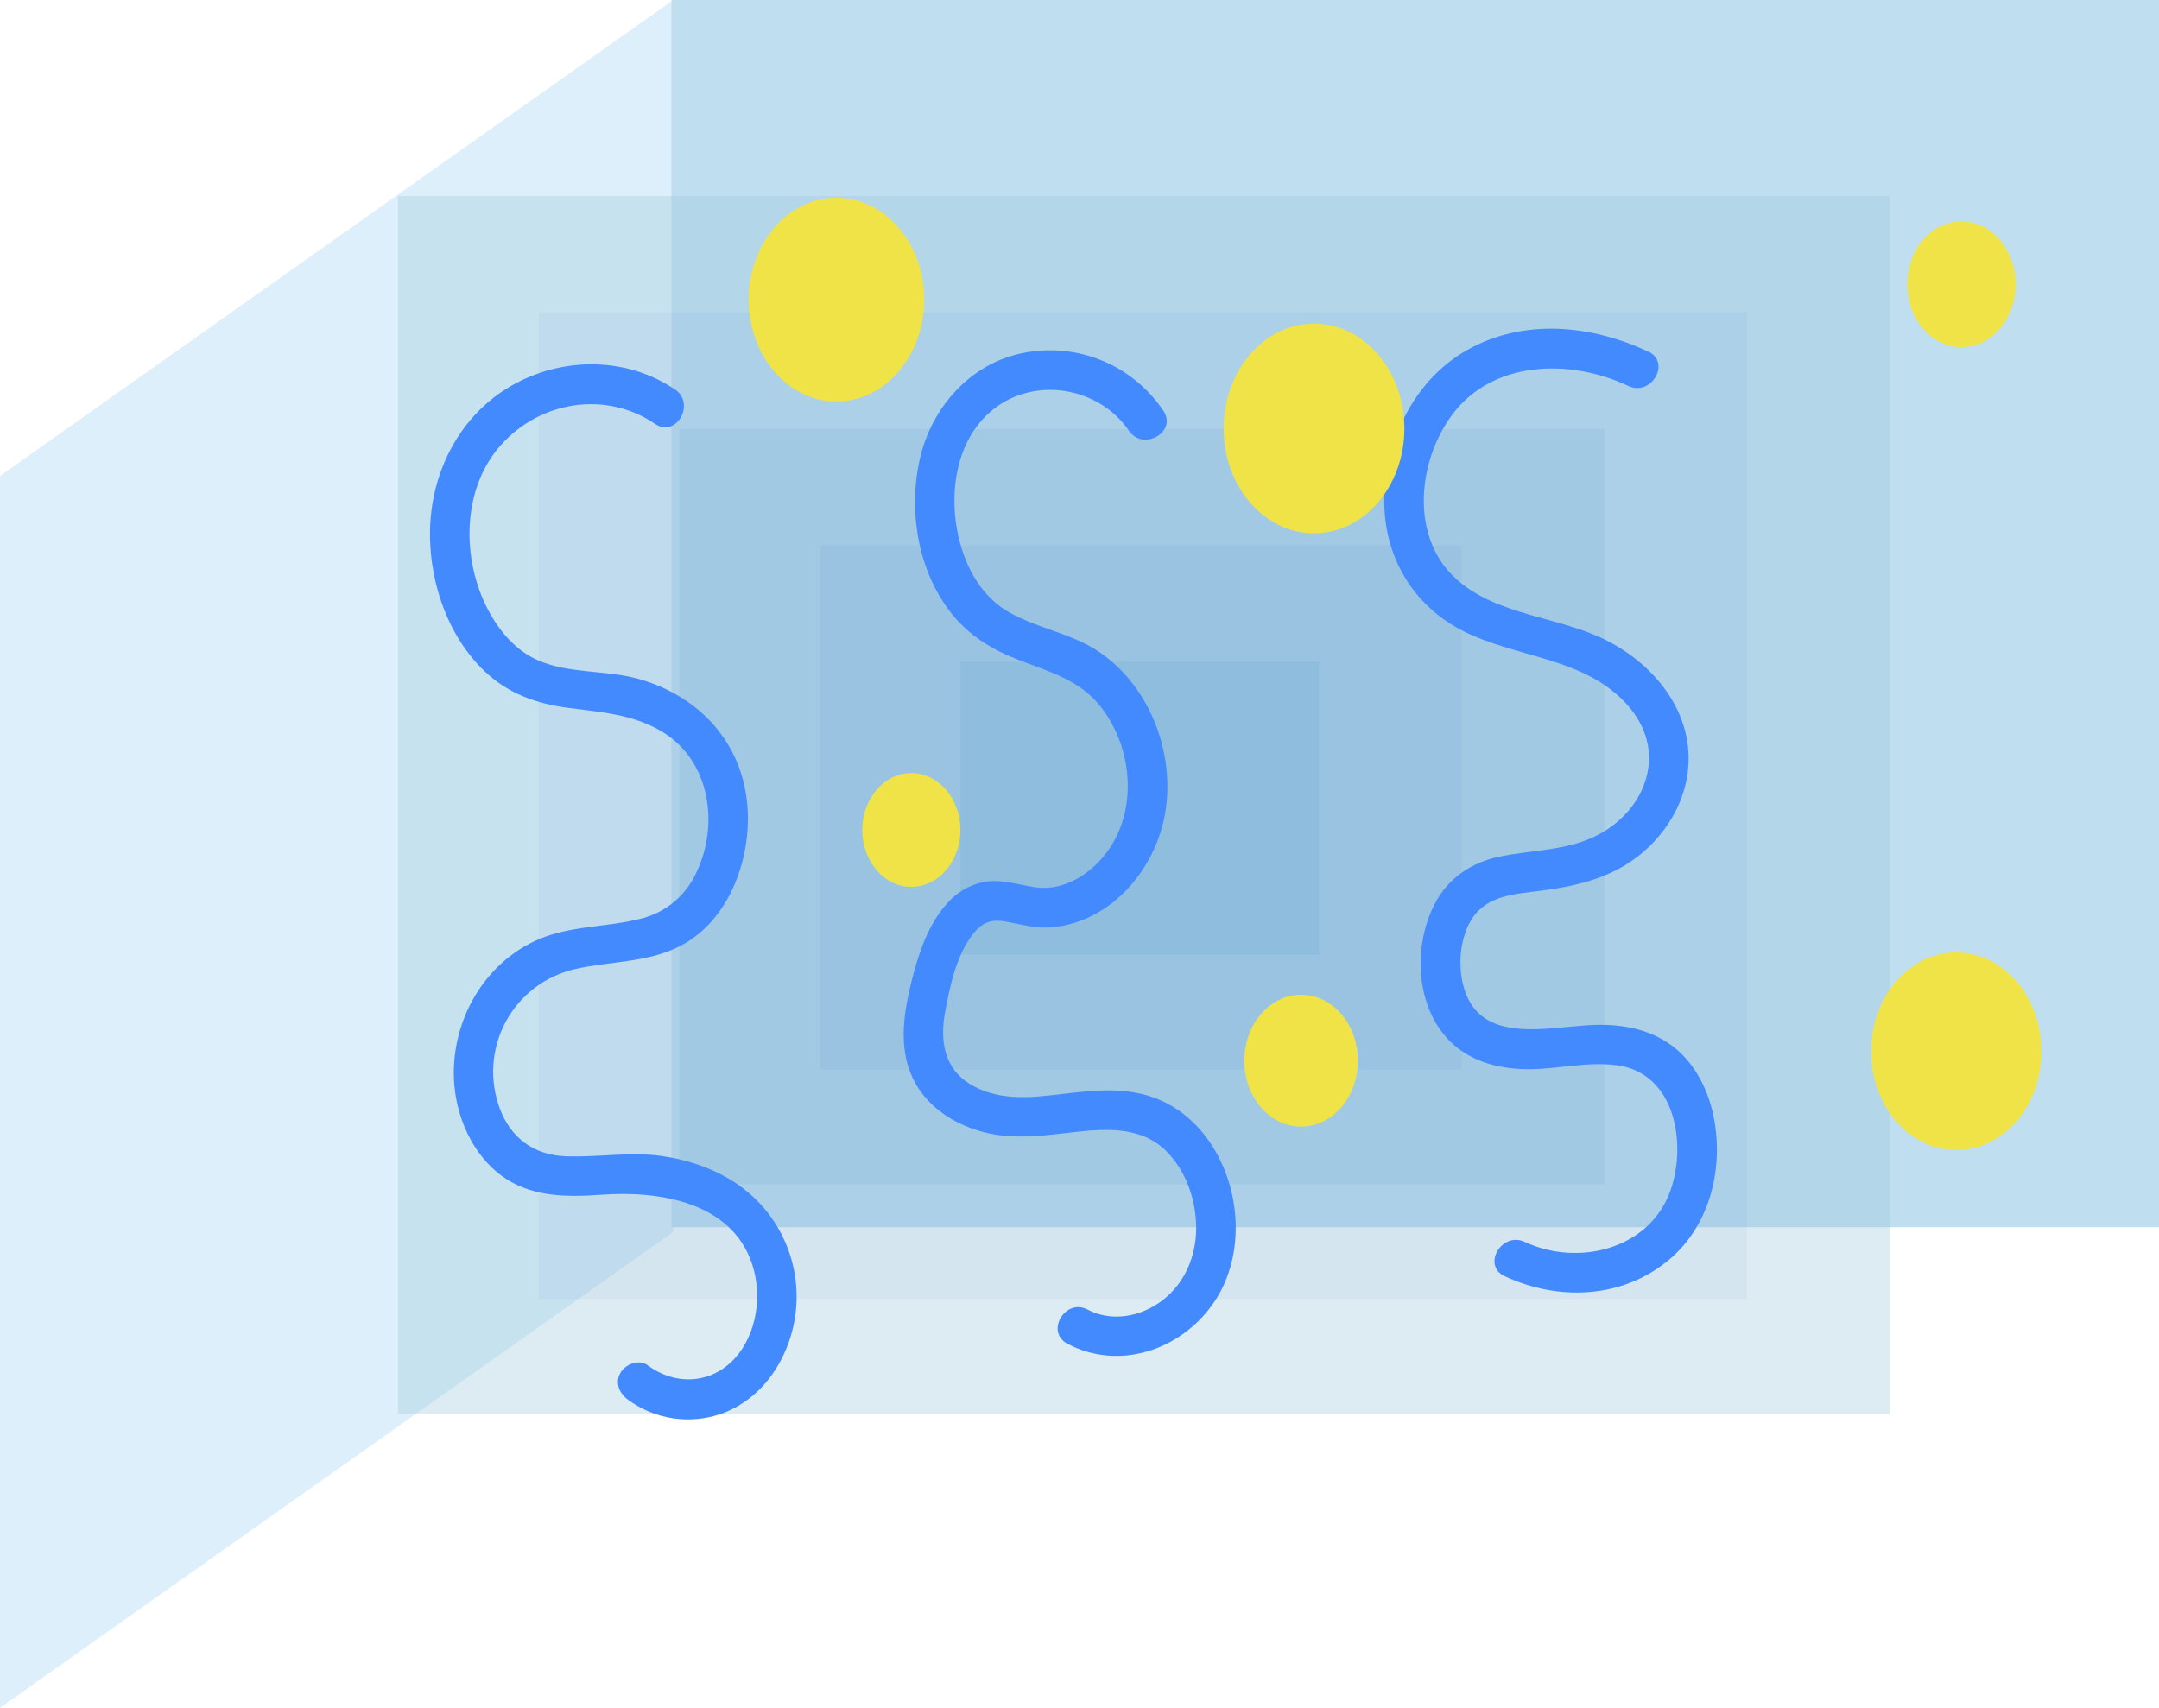
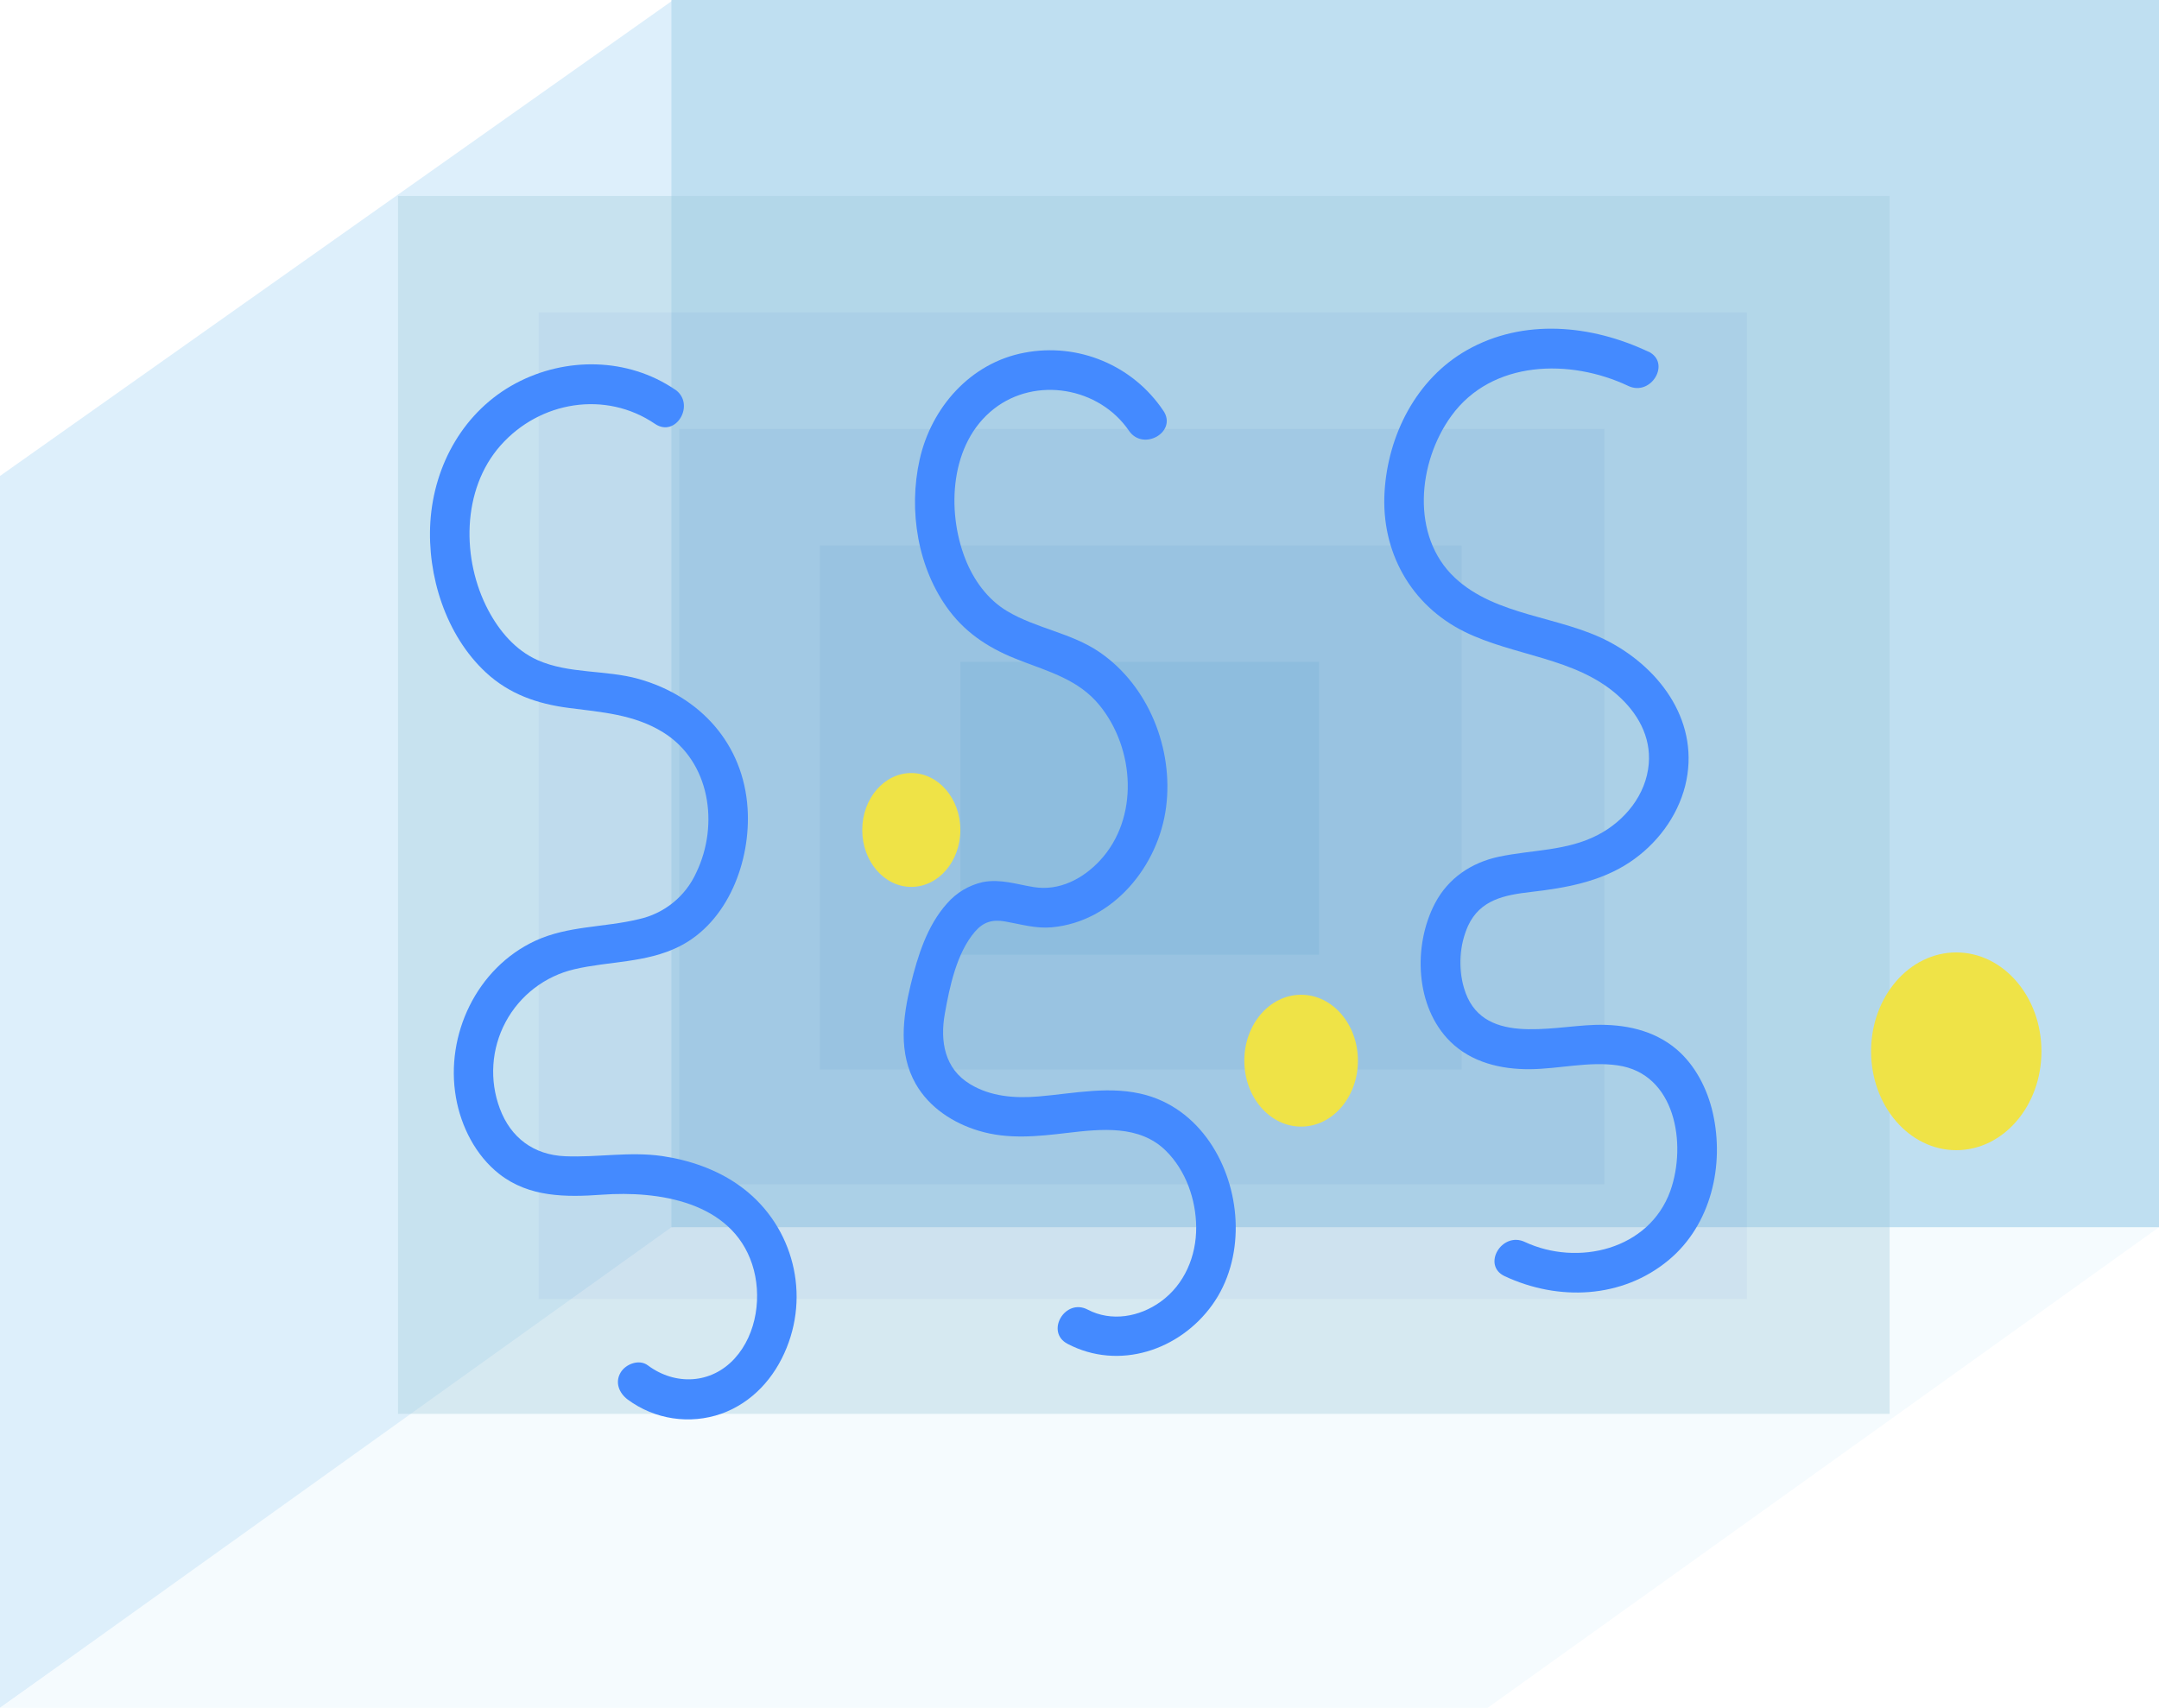
<svg xmlns="http://www.w3.org/2000/svg" viewBox="0 0 815.65 645.29">
  <defs>
-     <style>.cls-1{fill:#ddeffb;}.cls-2{fill:#bfdff1;}.cls-3{opacity:0.35;}.cls-4{fill:#9fc8db;}.cls-5{fill:#87b4d3;}.cls-6{fill:#6ea1ca;}.cls-7{fill:#5490c2;}.cls-8{fill:#337fb9;}.cls-9{fill:#448aff;}.cls-10{fill:#efe347;}</style>
+     <style>.cls-1{fill:#ddeffb;}.cls-2{fill:#f5fbfe;}.cls-3{fill:#bfdff1;}.cls-4{opacity:0.35;}.cls-5{fill:#9fc8db;}.cls-6{fill:#87b4d3;}.cls-7{fill:#6ea1ca;}.cls-8{fill:#5490c2;}.cls-9{fill:#337fb9;}.cls-10{fill:#448aff;}.cls-11{fill:#efe347;}</style>
  </defs>
  <g id="Layer_2" data-name="Layer 2">
    <g id="图层_4" data-name="图层 4">
      <polygon class="cls-1" points="254.35 465.46 0 645.29 0 179.84 254.35 0 254.35 465.46" />
-       <rect class="cls-2" x="253.66" width="561.99" height="463.69" />
-       <g class="cls-3">
-         <rect class="cls-4" x="150.37" y="74.05" width="563.51" height="460.17" />
-         <rect class="cls-5" x="203.49" y="118.05" width="456.5" height="372.79" />
-         <rect class="cls-6" x="256.61" y="162.06" width="349.5" height="285.4" />
-         <rect class="cls-7" x="309.72" y="206.07" width="242.49" height="198.02" />
-         <rect class="cls-8" x="362.84" y="250.07" width="135.49" height="110.64" />
+       <polygon class="cls-2" points="561.99 645.29 0 645.29 253.66 463.69 815.65 463.69 561.99 645.29" />
+       <rect class="cls-3" x="253.66" width="561.99" height="463.69" />
+       <g class="cls-4">
+         <rect class="cls-5" x="150.37" y="74.05" width="563.51" height="460.17" />
+         <rect class="cls-6" x="203.49" y="118.05" width="456.5" height="372.79" />
+         <rect class="cls-7" x="256.61" y="162.06" width="349.5" height="285.4" />
+         <rect class="cls-8" x="309.72" y="206.07" width="242.49" height="198.02" />
+         <rect class="cls-9" x="362.84" y="250.07" width="135.49" height="110.64" />
      </g>
-       <path class="cls-9" d="M255,147.18c-17.85-12.13-41.27-12.4-60.12-2.37-19.5,10.39-30.91,30.68-32.29,52.38-1.28,20.27,5.83,42.82,20.93,56.85,8.86,8.23,19.43,11.89,31.26,13.43,12.45,1.62,24.81,2.43,35.76,9.24,17.75,11,21.2,34.85,12.55,52.89a31.14,31.14,0,0,1-21.84,17.71c-13,3.17-26.55,2.4-39,8.14-22.12,10.24-34.14,35.57-30,59.2,1.92,11,7.46,21.93,16.35,28.91,11.24,8.84,25.21,8.82,38.8,7.84,21.38-1.55,48.95,2.61,56.76,26.28C288,489.35,286,504,277.57,513.25c-8.88,9.75-22.5,10.33-32.83,2.62-3.27-2.45-8.35-.51-10.26,2.69-2.28,3.8-.54,7.85,2.69,10.26a38.23,38.23,0,0,0,35.37,5.33c11.68-4.21,20.07-13.53,24.64-24.9a51.52,51.52,0,0,0-18.08-61.46c-8.46-6-18.78-9.51-29-11-12.32-1.76-24.27.59-36.58.08-11.85-.49-20.55-6.94-24.68-18A39.75,39.75,0,0,1,217,366.21c13.25-3.09,27-2.33,39.51-8.54,18.59-9.26,27.19-32.42,25.92-52.2-1.55-24.36-17.86-42.37-41.11-48.93-12.42-3.51-26.46-1.84-38.32-7.17-8.29-3.72-14.34-10.9-18.53-18.79-10.11-19.06-10.16-45.59,4.67-62.31s39.63-20.81,58.29-8.13c8,5.44,15.51-7.55,7.57-13Z" />
-       <path class="cls-9" d="M439.48,155.16a51.5,51.5,0,0,0-52.55-21.88c-20.28,3.84-35.07,20.64-39.49,40.33-4.31,19.22-.78,41.22,11.19,57.13,7,9.25,16.06,14.73,26.77,18.84,11.1,4.26,22.22,7.33,30,16.91,13.37,16.43,15,42.7.12,58.68-6.46,6.92-15.39,11.57-25,10-6.5-1.05-12.53-3.16-19.19-1.89a25.15,25.15,0,0,0-13.55,8.08c-7.55,8.42-11.08,19.85-13.72,30.63-3,12.46-4.74,25.94,1.92,37.59,5.1,8.91,14.13,14.77,23.8,17.67,11.05,3.33,22.13,2.14,33.38.81,12.79-1.5,27.31-3.12,37.28,6.72,7.56,7.45,11.4,18.44,11.47,28.93.07,10.91-4.41,21.61-13.41,28.1-8,5.79-18.63,7.7-27.6,3-8.54-4.47-16.14,8.47-7.57,12.95C422.68,517.9,445.66,510.23,458,493s11.21-42.2.13-59.81c-5.82-9.26-14.33-16.36-24.93-19.37-13.45-3.82-27.23-.68-40.8.46-8.93.75-18.08.09-25.92-4.66-9.63-5.82-11.39-16.19-9.53-26.63,1.81-10.17,4.46-22.94,11.4-31,3.15-3.65,6.59-4.67,11.38-3.83,5.93,1.05,11.54,2.76,17.64,2.21,23.23-2.11,40.32-23.21,43.17-45.41,2.83-22-6.62-45.87-25.14-58.55-10.65-7.3-23.91-8.93-34.9-15.5-7.44-4.44-12.71-11.79-15.84-19.78-7.16-18.3-5.72-43.71,10.84-56.66,15.83-12.37,39.78-8.13,51,8.27,5.42,7.93,18.42.43,13-7.57Z" />
-       <path class="cls-9" d="M622.69,132.86c-21.47-10.16-47.17-12.67-68.49-.57-19.12,10.85-29.85,32.06-31.13,53.58-1.34,22.51,9.86,42.77,30.18,52.81,18.66,9.22,41.67,9.72,57.77,23.9,7.6,6.7,12.75,15.67,11.86,26.08-1,11.7-9.06,21.51-19.2,26.79-11.74,6.13-24.79,5.58-37.4,8.25-10.41,2.2-19.17,8.1-24.15,17.6-8.35,15.94-7.54,39.15,5.81,52.28,8,7.87,19.19,10.5,30.1,10.4s22.09-3,33-1.46c22,3.06,26.26,29.79,20,47.43-8,22.27-35,28.64-55,19.29-8.69-4.06-16.32,8.87-7.57,12.95,20.21,9.45,44.38,8.54,61.95-6.1,16-13.31,21.16-35.84,16.66-55.62-2.05-9-6.6-18-13.77-24.07-8.65-7.28-19.69-9.48-30.75-9.16-17,.49-43.19,8.08-49.52-14.08a34.41,34.41,0,0,1,1.55-23.3c4.6-9.95,13.76-11.69,23.9-12.86,12.94-1.49,26.1-3.83,37.16-11.18,10.11-6.72,18-17.06,21-28.93,5.83-23.37-8.81-43.89-28.81-54.46-18.36-9.7-42.6-9.51-58.22-24.15-16.79-15.74-14-43.69-1.32-61.13,15.36-21.21,45-21.67,66.85-11.33,8.68,4.1,16.3-8.82,7.57-13Z" />
-       <ellipse class="cls-10" cx="315.99" cy="113.21" rx="33.16" ry="38.49" />
-       <ellipse class="cls-10" cx="344.28" cy="313.59" rx="18.53" ry="21.51" />
-       <ellipse class="cls-10" cx="491.55" cy="400.76" rx="21.46" ry="24.91" />
-       <ellipse class="cls-10" cx="496.42" cy="161.89" rx="34.14" ry="39.62" />
-       <ellipse class="cls-10" cx="741.01" cy="107.4" rx="20.48" ry="23.77" />
-       <ellipse class="cls-10" cx="739.06" cy="397.22" rx="32.18" ry="37.36" />
+       <path class="cls-10" d="M255,147.18c-17.85-12.13-41.27-12.4-60.12-2.37-19.5,10.39-30.91,30.68-32.29,52.38-1.28,20.27,5.83,42.82,20.93,56.85,8.86,8.23,19.43,11.89,31.26,13.43,12.45,1.62,24.81,2.43,35.76,9.24,17.75,11,21.2,34.85,12.55,52.89a31.14,31.14,0,0,1-21.84,17.71c-13,3.17-26.55,2.4-39,8.14-22.12,10.24-34.14,35.57-30,59.2,1.92,11,7.46,21.93,16.35,28.91,11.24,8.84,25.21,8.82,38.8,7.84,21.38-1.55,48.95,2.61,56.76,26.28C288,489.35,286,504,277.57,513.25c-8.88,9.75-22.5,10.33-32.83,2.62-3.27-2.45-8.35-.51-10.26,2.69-2.28,3.8-.54,7.85,2.69,10.26a38.23,38.23,0,0,0,35.37,5.33c11.68-4.21,20.07-13.53,24.64-24.9a51.52,51.52,0,0,0-18.08-61.46c-8.46-6-18.78-9.51-29-11-12.32-1.76-24.27.59-36.58.08-11.85-.49-20.55-6.94-24.68-18A39.75,39.75,0,0,1,217,366.21c13.25-3.09,27-2.33,39.51-8.54,18.59-9.26,27.19-32.42,25.92-52.2-1.55-24.36-17.86-42.37-41.11-48.93-12.42-3.51-26.46-1.84-38.32-7.17-8.29-3.72-14.34-10.9-18.53-18.79-10.11-19.06-10.16-45.59,4.67-62.31s39.63-20.81,58.29-8.13c8,5.44,15.51-7.55,7.57-13Z" />
+       <path class="cls-10" d="M439.48,155.16a51.5,51.5,0,0,0-52.55-21.88c-20.28,3.84-35.07,20.64-39.49,40.33-4.31,19.22-.78,41.22,11.19,57.13,7,9.25,16.06,14.73,26.77,18.84,11.1,4.26,22.22,7.33,30,16.91,13.37,16.43,15,42.7.12,58.68-6.46,6.92-15.39,11.57-25,10-6.5-1.05-12.53-3.16-19.19-1.89a25.15,25.15,0,0,0-13.55,8.08c-7.55,8.42-11.08,19.85-13.72,30.63-3,12.46-4.74,25.94,1.92,37.59,5.1,8.91,14.13,14.77,23.8,17.67,11.05,3.33,22.13,2.14,33.38.81,12.79-1.5,27.31-3.12,37.28,6.72,7.56,7.45,11.4,18.44,11.47,28.93.07,10.91-4.41,21.61-13.41,28.1-8,5.79-18.63,7.7-27.6,3-8.54-4.47-16.14,8.47-7.57,12.95C422.68,517.9,445.66,510.23,458,493s11.21-42.2.13-59.81c-5.82-9.26-14.33-16.36-24.93-19.37-13.45-3.82-27.23-.68-40.8.46-8.93.75-18.08.09-25.92-4.66-9.63-5.82-11.39-16.19-9.53-26.63,1.81-10.17,4.46-22.94,11.4-31,3.15-3.65,6.59-4.67,11.38-3.83,5.93,1.05,11.54,2.76,17.64,2.21,23.23-2.11,40.32-23.21,43.17-45.41,2.83-22-6.62-45.87-25.14-58.55-10.65-7.3-23.91-8.93-34.9-15.5-7.44-4.44-12.71-11.79-15.84-19.78-7.16-18.3-5.72-43.71,10.84-56.66,15.83-12.37,39.78-8.13,51,8.27,5.42,7.93,18.42.43,13-7.57Z" />
+       <path class="cls-10" d="M622.69,132.86c-21.47-10.16-47.17-12.67-68.49-.57-19.12,10.85-29.85,32.06-31.13,53.58-1.34,22.51,9.86,42.77,30.18,52.81,18.66,9.22,41.67,9.72,57.77,23.9,7.6,6.7,12.75,15.67,11.86,26.08-1,11.7-9.06,21.51-19.2,26.79-11.74,6.13-24.79,5.58-37.4,8.25-10.41,2.2-19.17,8.1-24.15,17.6-8.35,15.94-7.54,39.15,5.81,52.28,8,7.87,19.19,10.5,30.1,10.4s22.09-3,33-1.46c22,3.06,26.26,29.79,20,47.43-8,22.27-35,28.64-55,19.29-8.69-4.06-16.32,8.87-7.57,12.95,20.21,9.45,44.38,8.54,61.95-6.1,16-13.31,21.16-35.84,16.66-55.62-2.05-9-6.6-18-13.77-24.07-8.65-7.28-19.69-9.48-30.75-9.16-17,.49-43.19,8.08-49.52-14.08a34.41,34.41,0,0,1,1.55-23.3c4.6-9.95,13.76-11.69,23.9-12.86,12.94-1.49,26.1-3.83,37.16-11.18,10.11-6.72,18-17.06,21-28.93,5.83-23.37-8.81-43.89-28.81-54.46-18.36-9.7-42.6-9.51-58.22-24.15-16.79-15.74-14-43.69-1.32-61.13,15.36-21.21,45-21.67,66.85-11.33,8.68,4.1,16.3-8.82,7.57-13Z" />
+       <ellipse class="cls-11" cx="344.28" cy="313.59" rx="18.53" ry="21.51" />
+       <ellipse class="cls-11" cx="491.55" cy="400.76" rx="21.46" ry="24.91" />
+       <ellipse class="cls-11" cx="739.06" cy="397.22" rx="32.18" ry="37.36" />
    </g>
  </g>
</svg>
